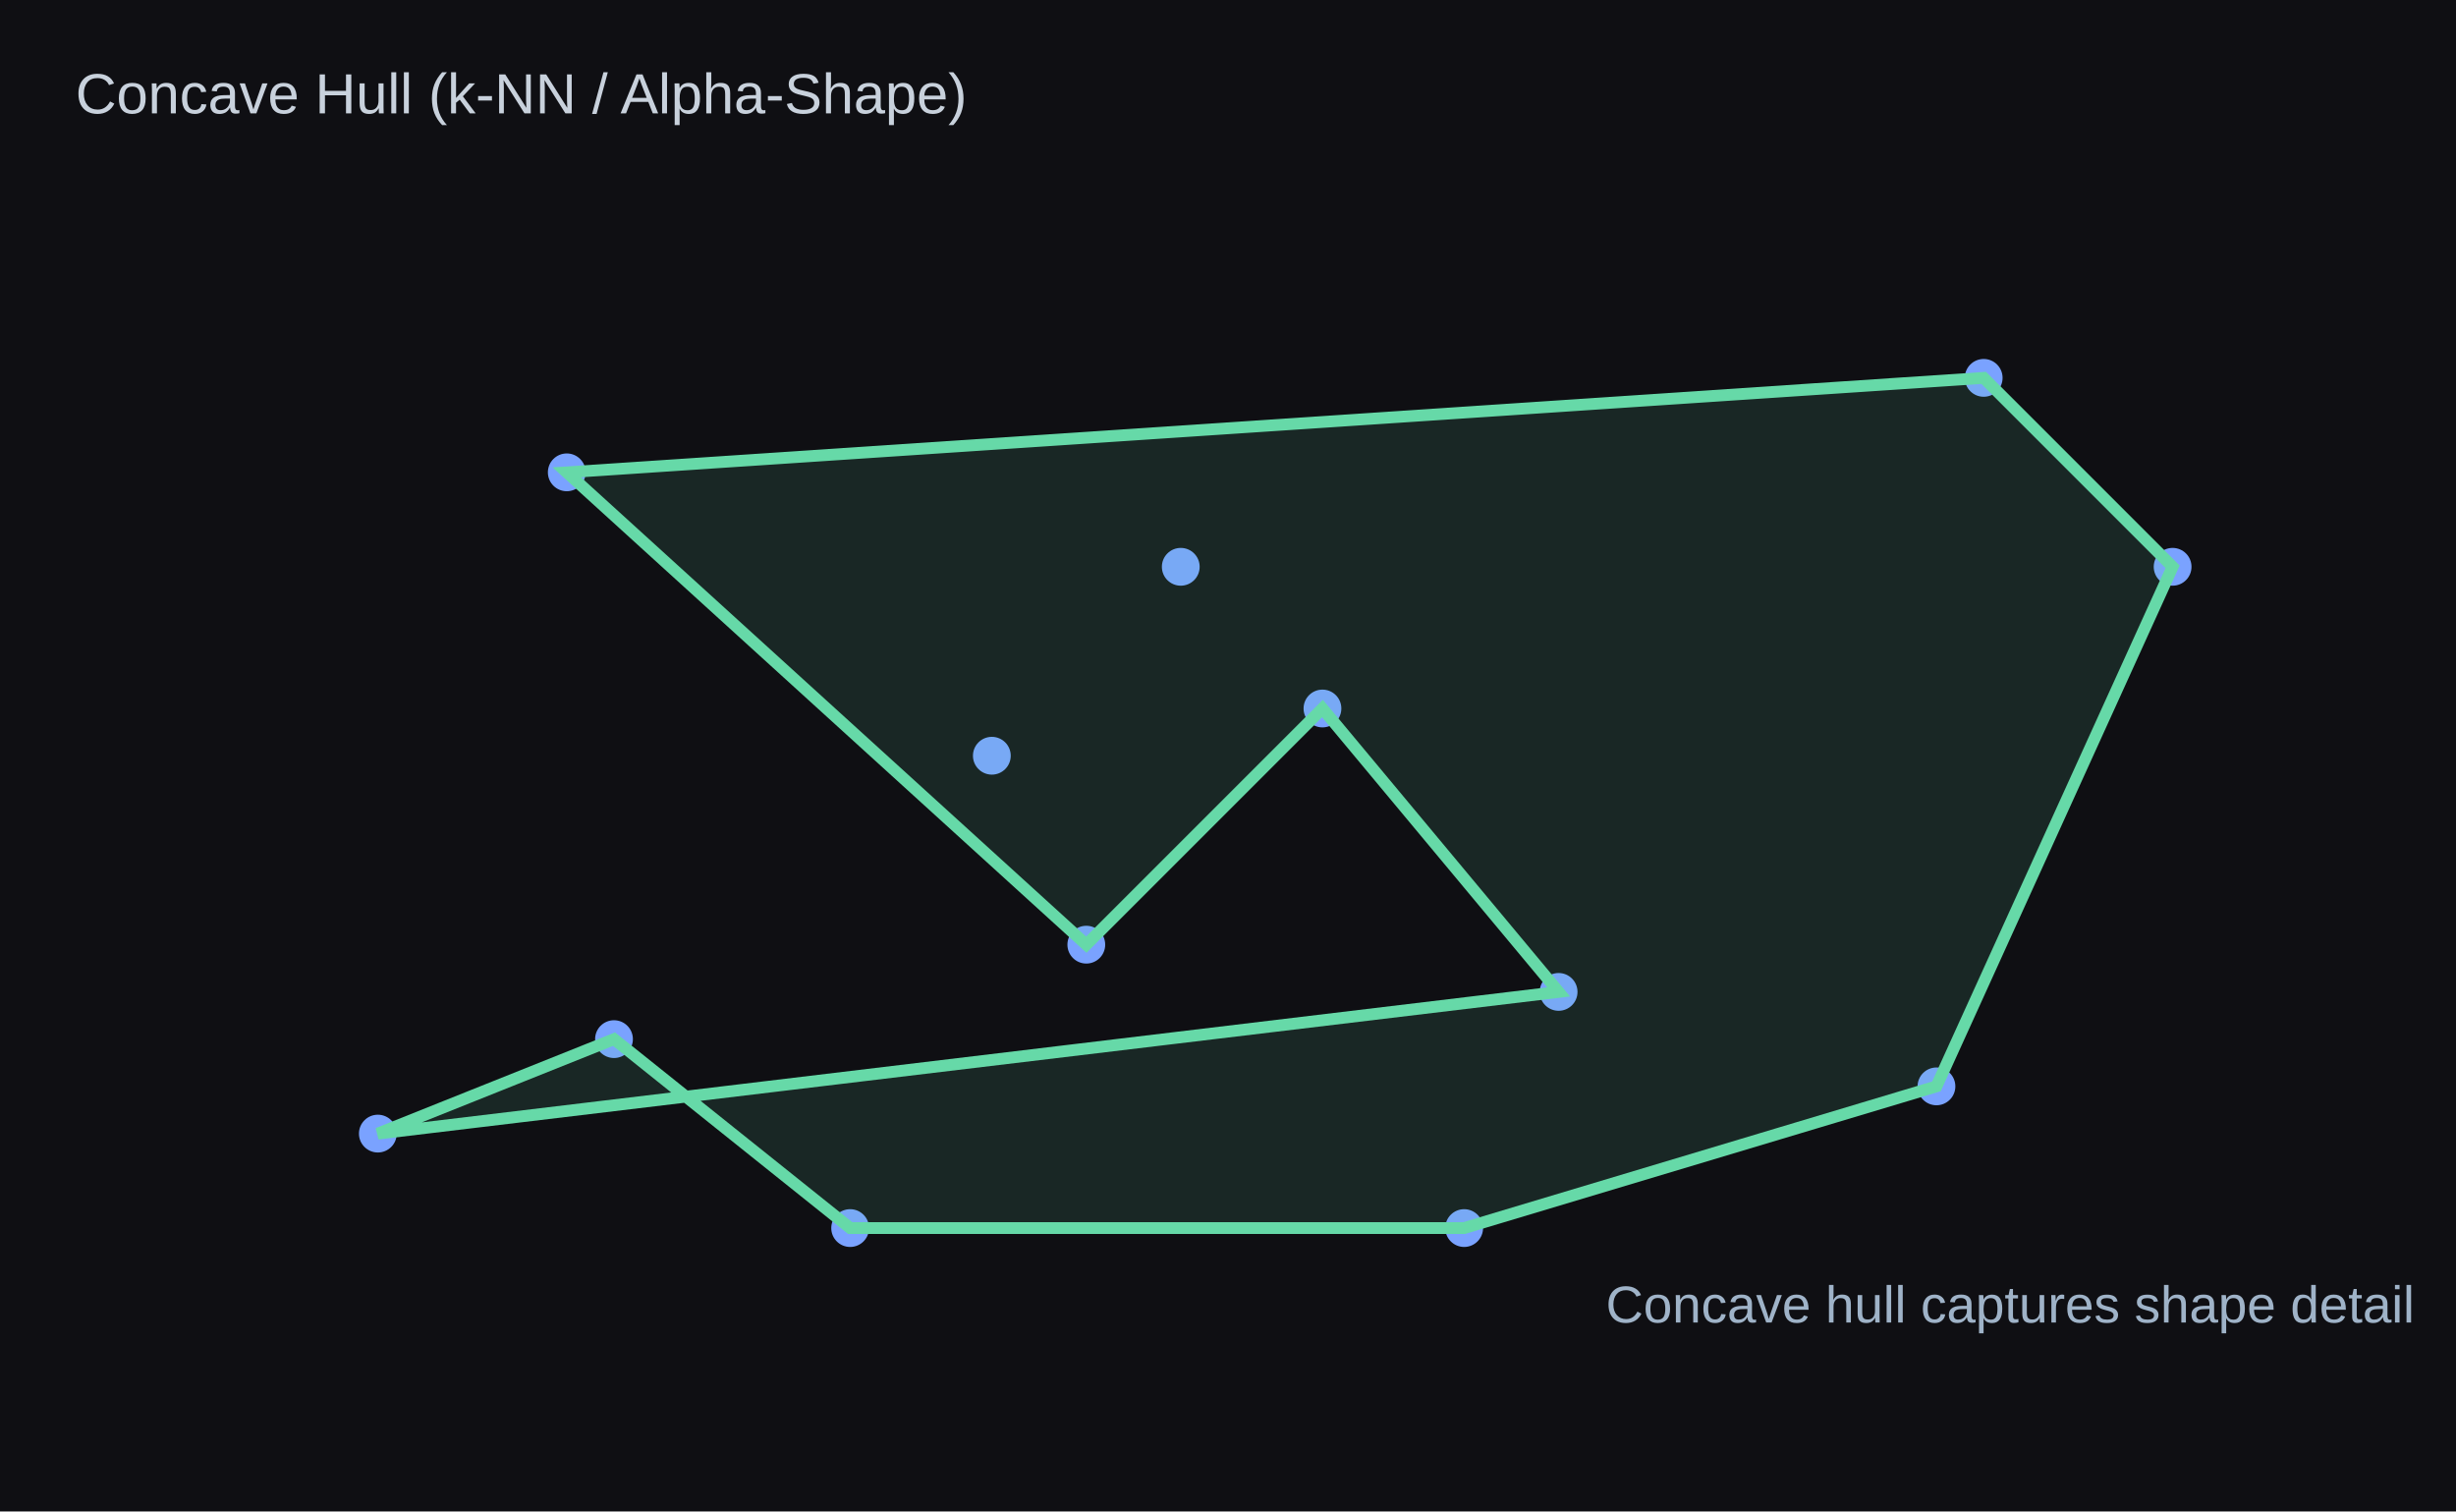
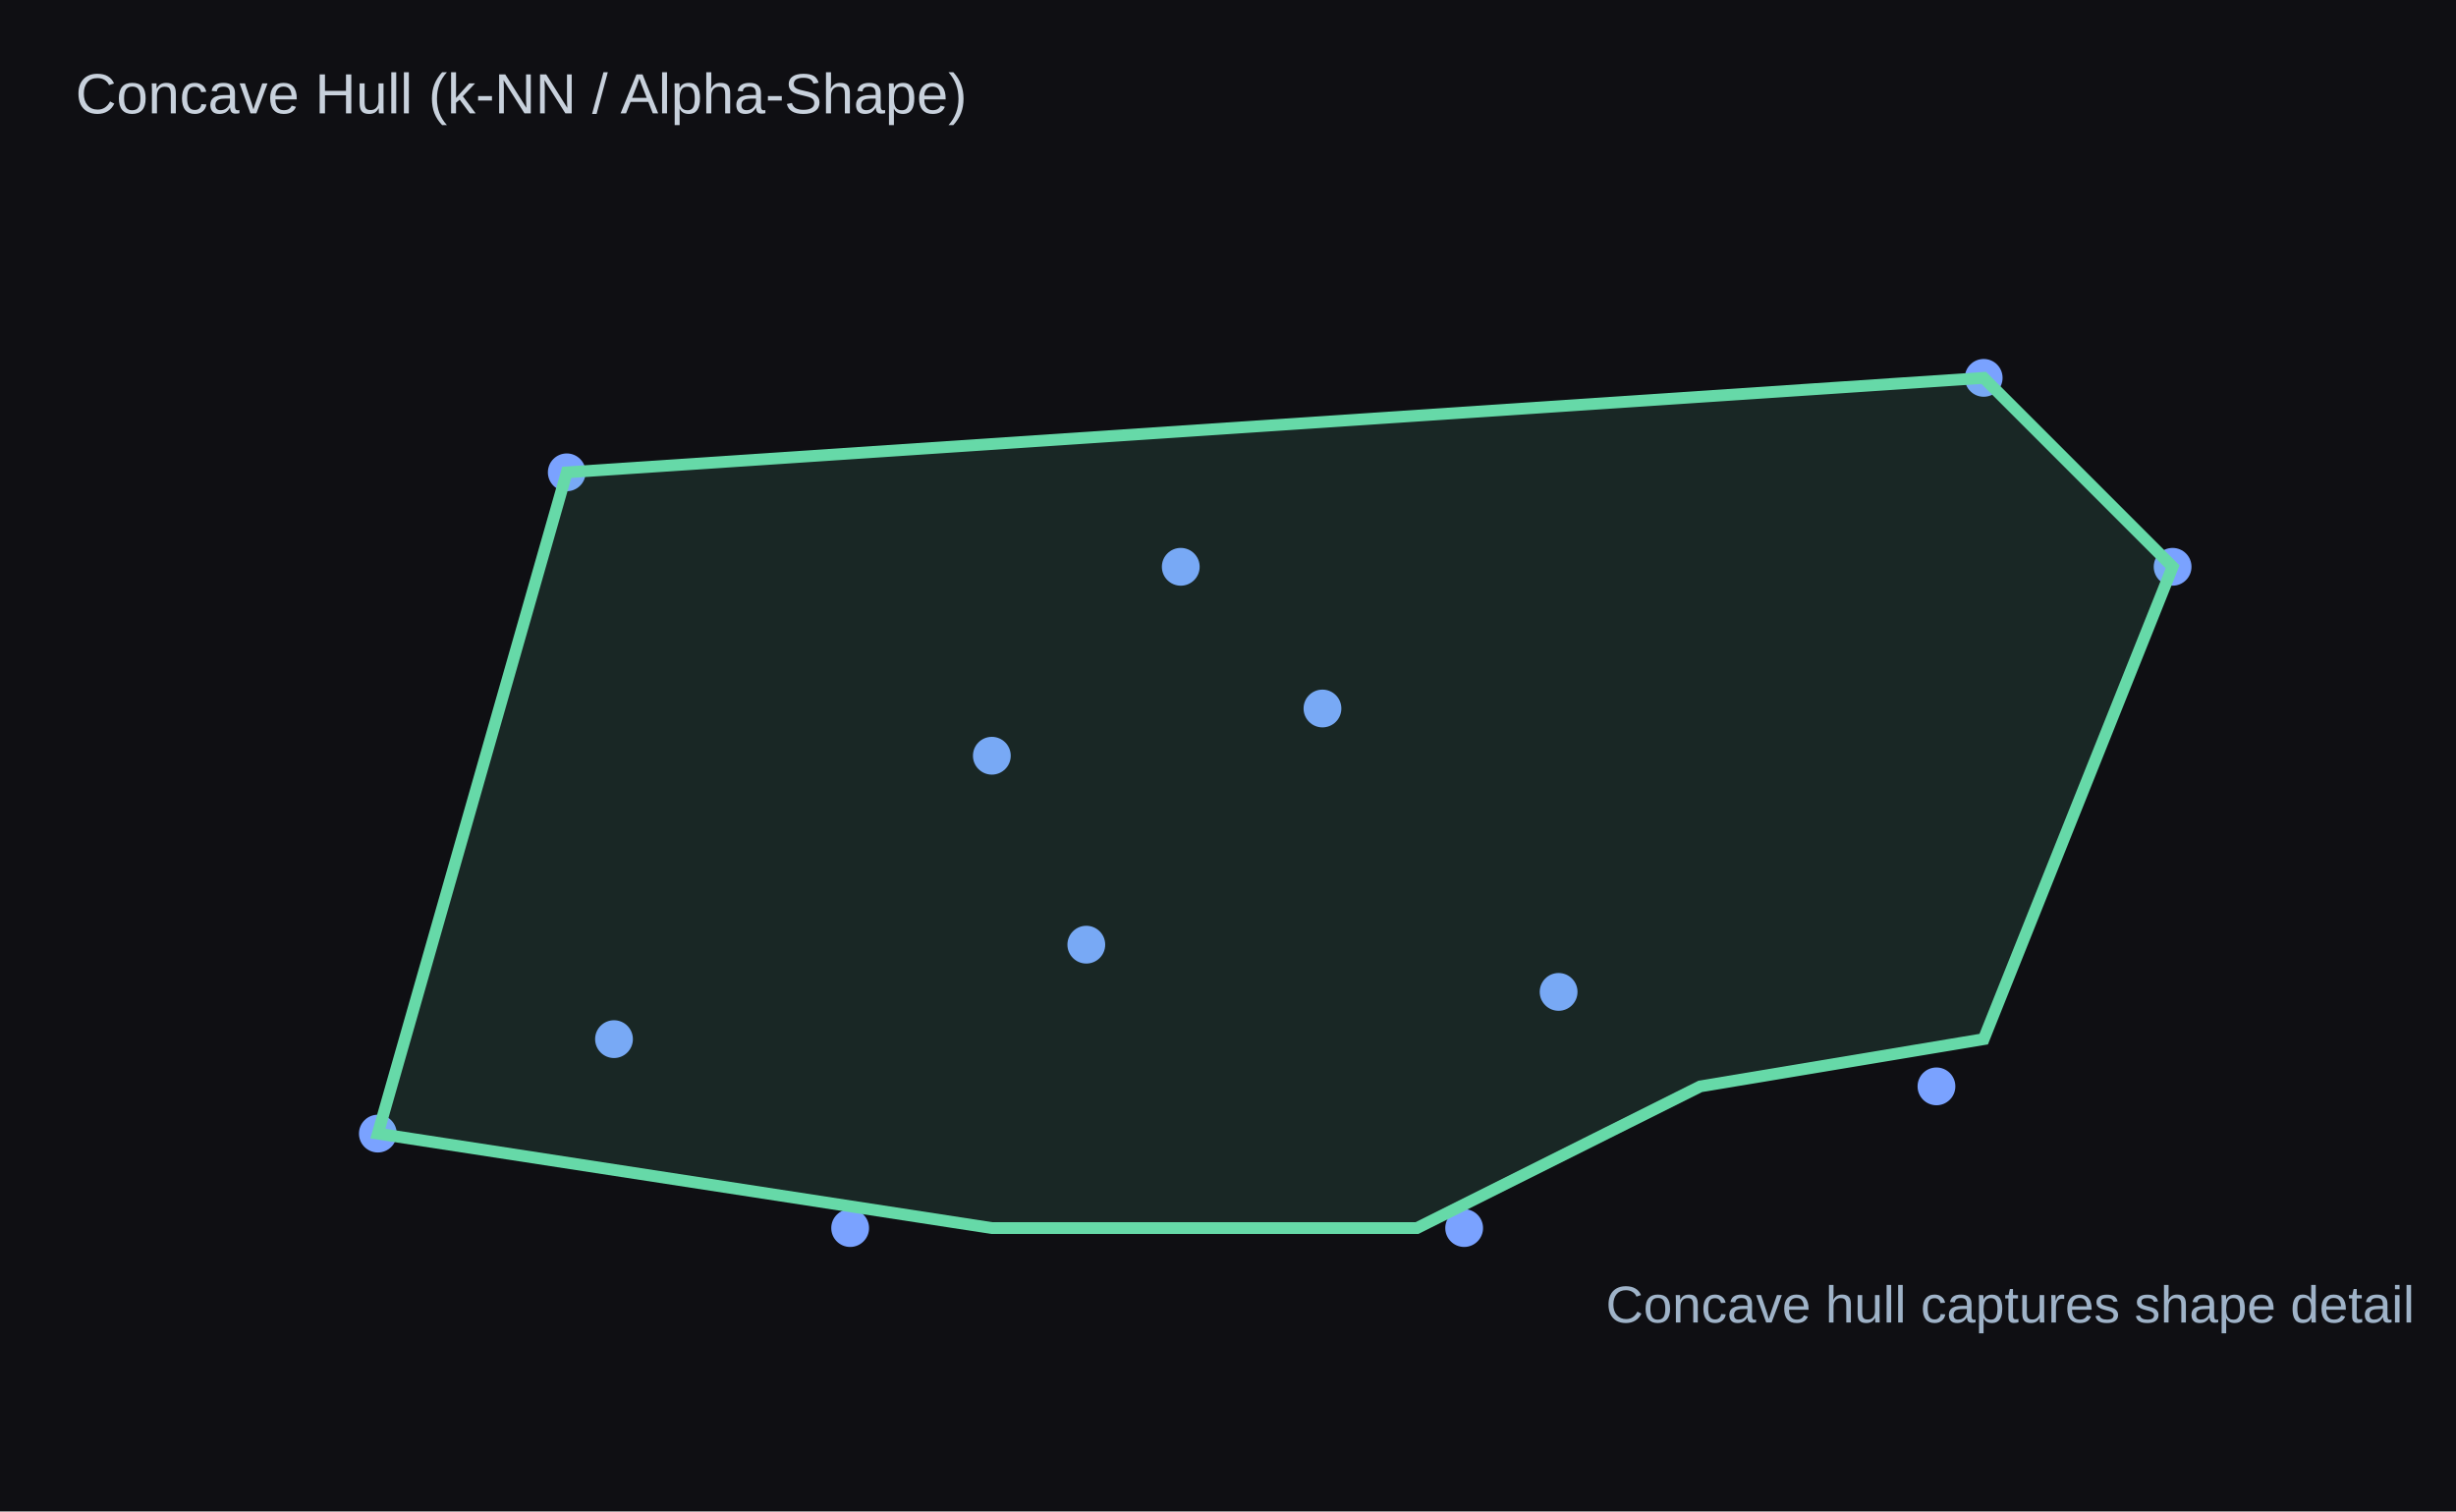
<svg xmlns="http://www.w3.org/2000/svg" width="520" height="320" viewBox="0 0 520 320">
  <rect x="0" y="0" width="520" height="320" fill="#0f0f13" />
  <g font-family="Verdana,Arial,sans-serif" font-size="12" fill="#c8d1dc">
    <text x="16" y="24">Concave Hull (k-NN / Alpha-Shape)</text>
  </g>
  <g fill="#7aa2ff">
    <circle cx="80" cy="240" r="4" />
    <circle cx="130" cy="220" r="4" />
    <circle cx="180" cy="260" r="4" />
    <circle cx="230" cy="200" r="4" />
    <circle cx="280" cy="150" r="4" />
    <circle cx="330" cy="210" r="4" />
    <circle cx="410" cy="230" r="4" />
    <circle cx="460" cy="120" r="4" />
    <circle cx="120" cy="100" r="4" />
    <circle cx="250" cy="120" r="4" />
    <circle cx="210" cy="160" r="4" />
    <circle cx="310" cy="260" r="4" />
    <circle cx="420" cy="80" r="4" />
  </g>
  <g fill="rgba(102, 217, 168, 0.12)" stroke="#66d9a8" stroke-width="2.5">
-     <polygon points="80,240 130,220 180,260 310,260 410,230 460,120 420,80 120,100 230,200 280,150 330,210" />
+     <polygon points="120,100 420,80 460,120 420,220 360,230 300,260 210,260 80,240" />
  </g>
  <g font-family="Verdana,Arial,sans-serif" font-size="11" fill="#9fb3c8">
    <text x="340" y="280">Concave hull captures shape detail</text>
  </g>
</svg>
